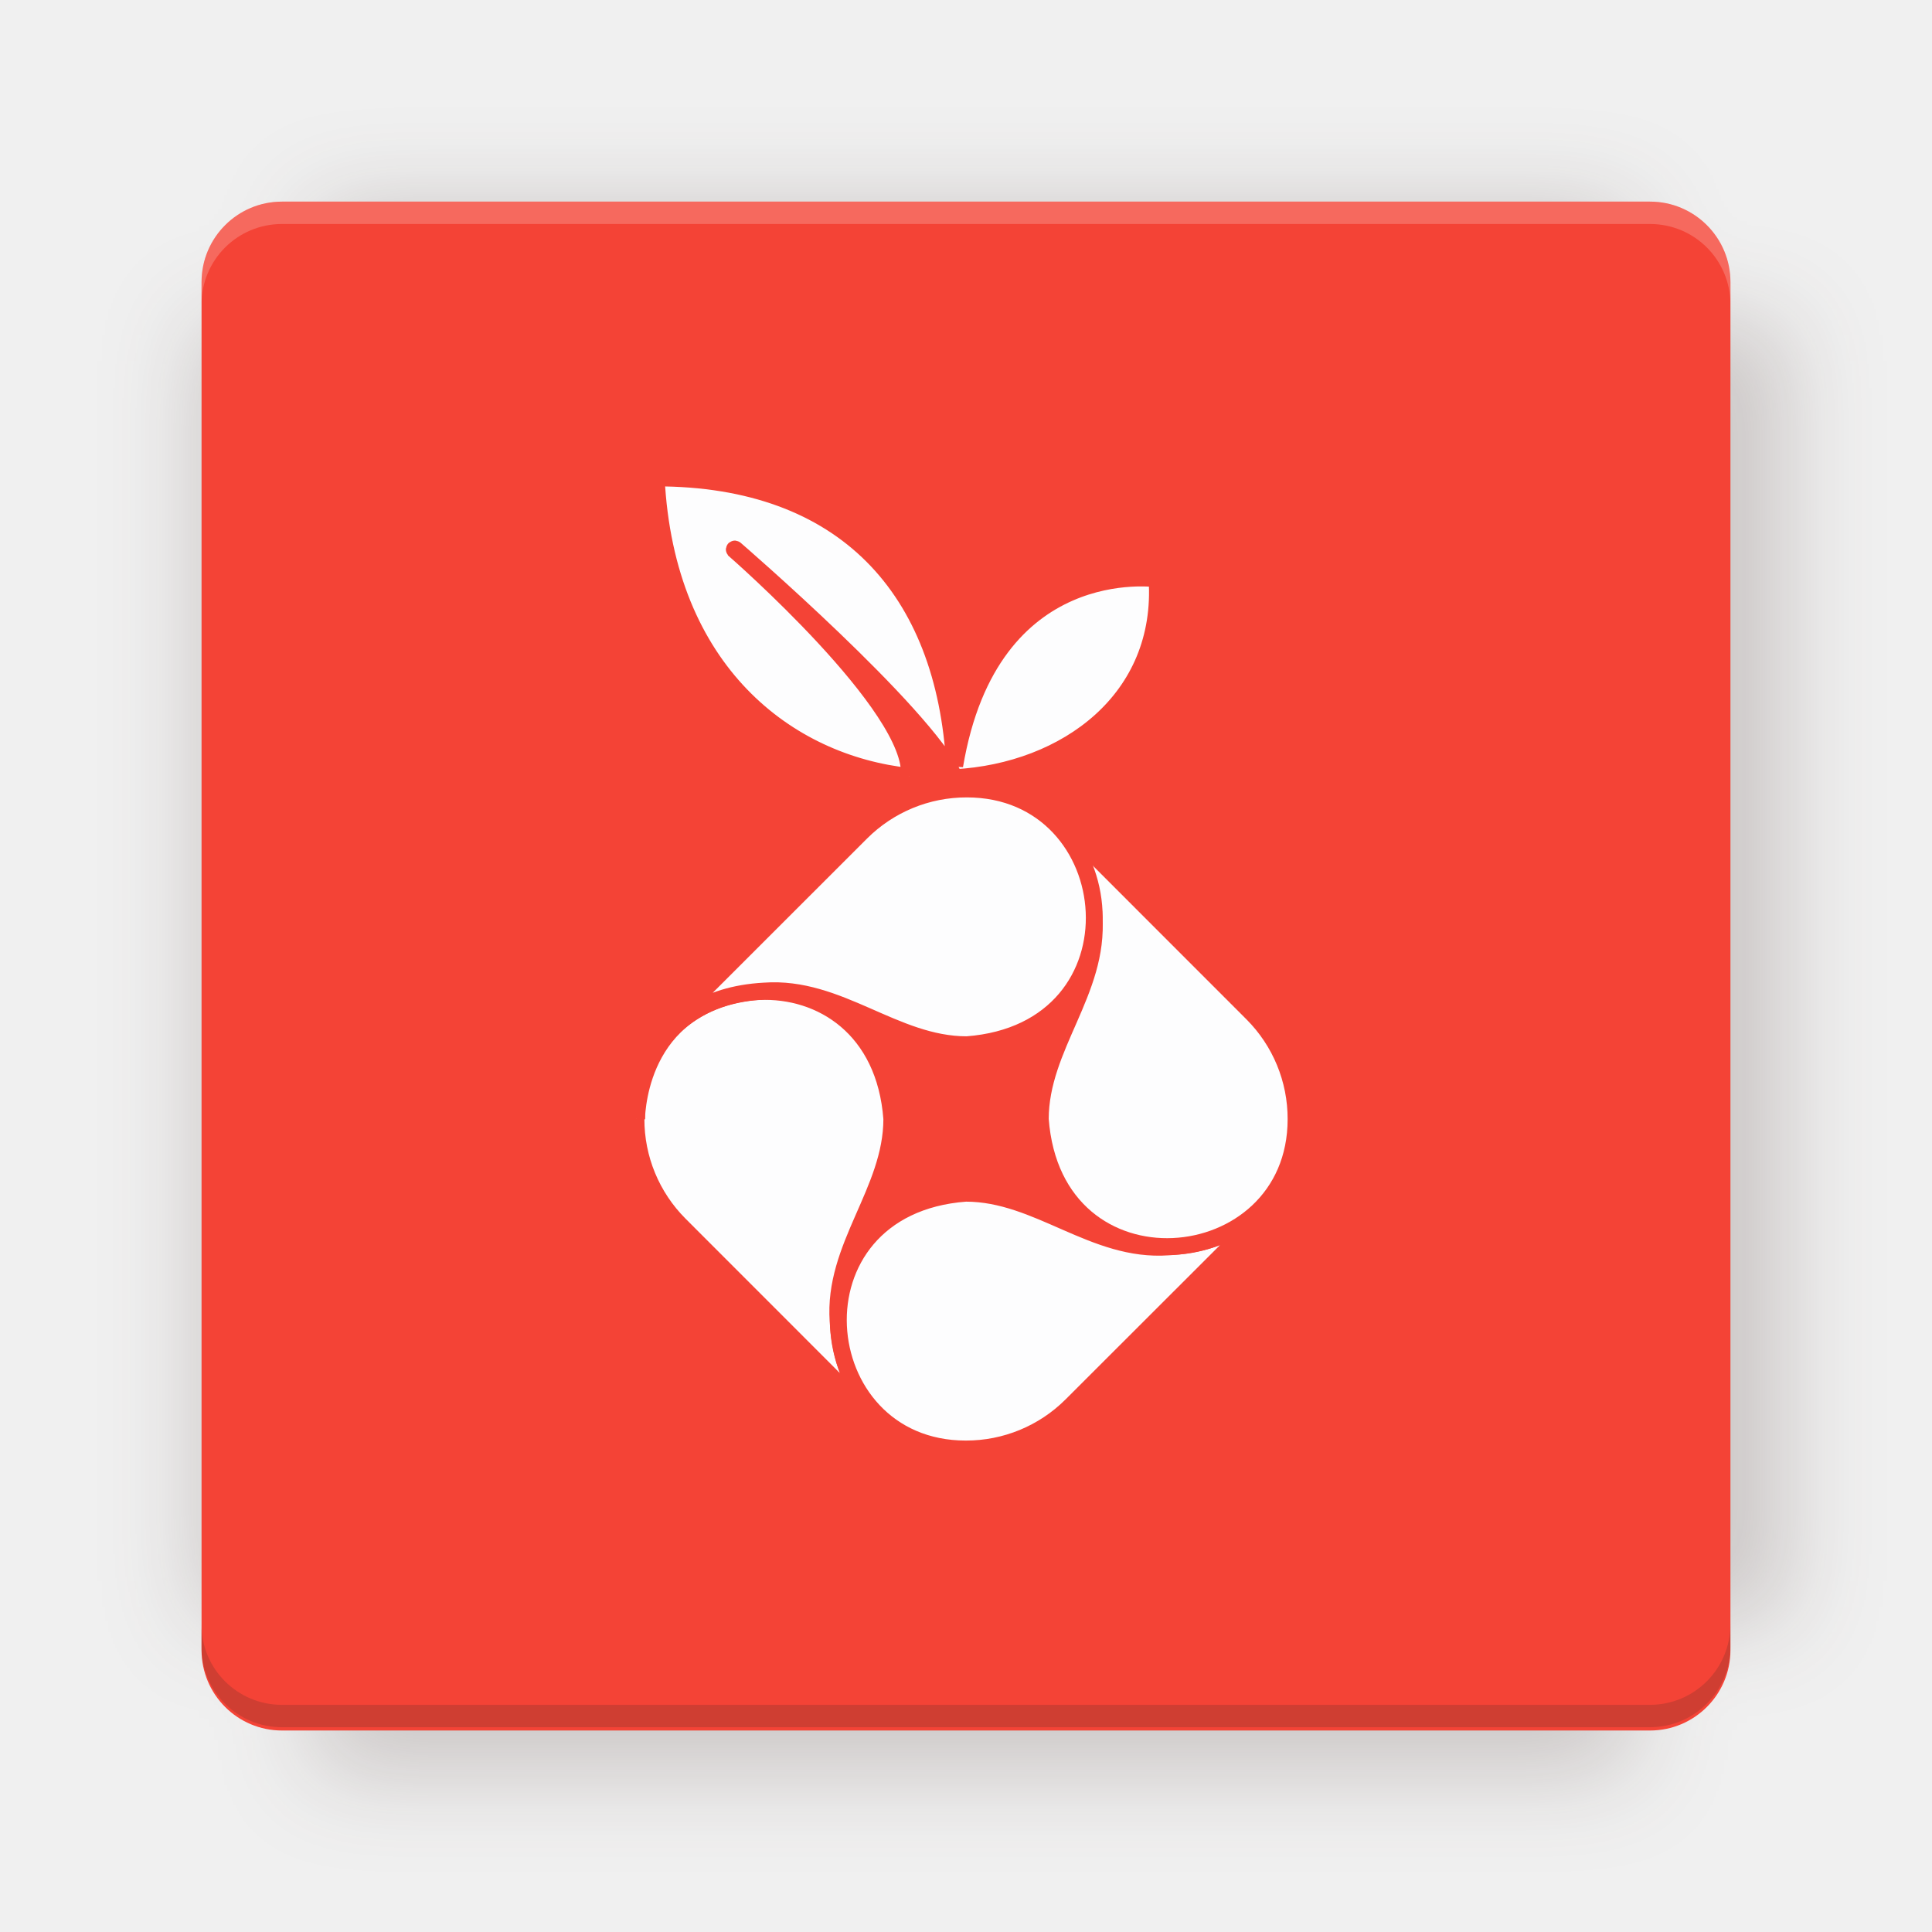
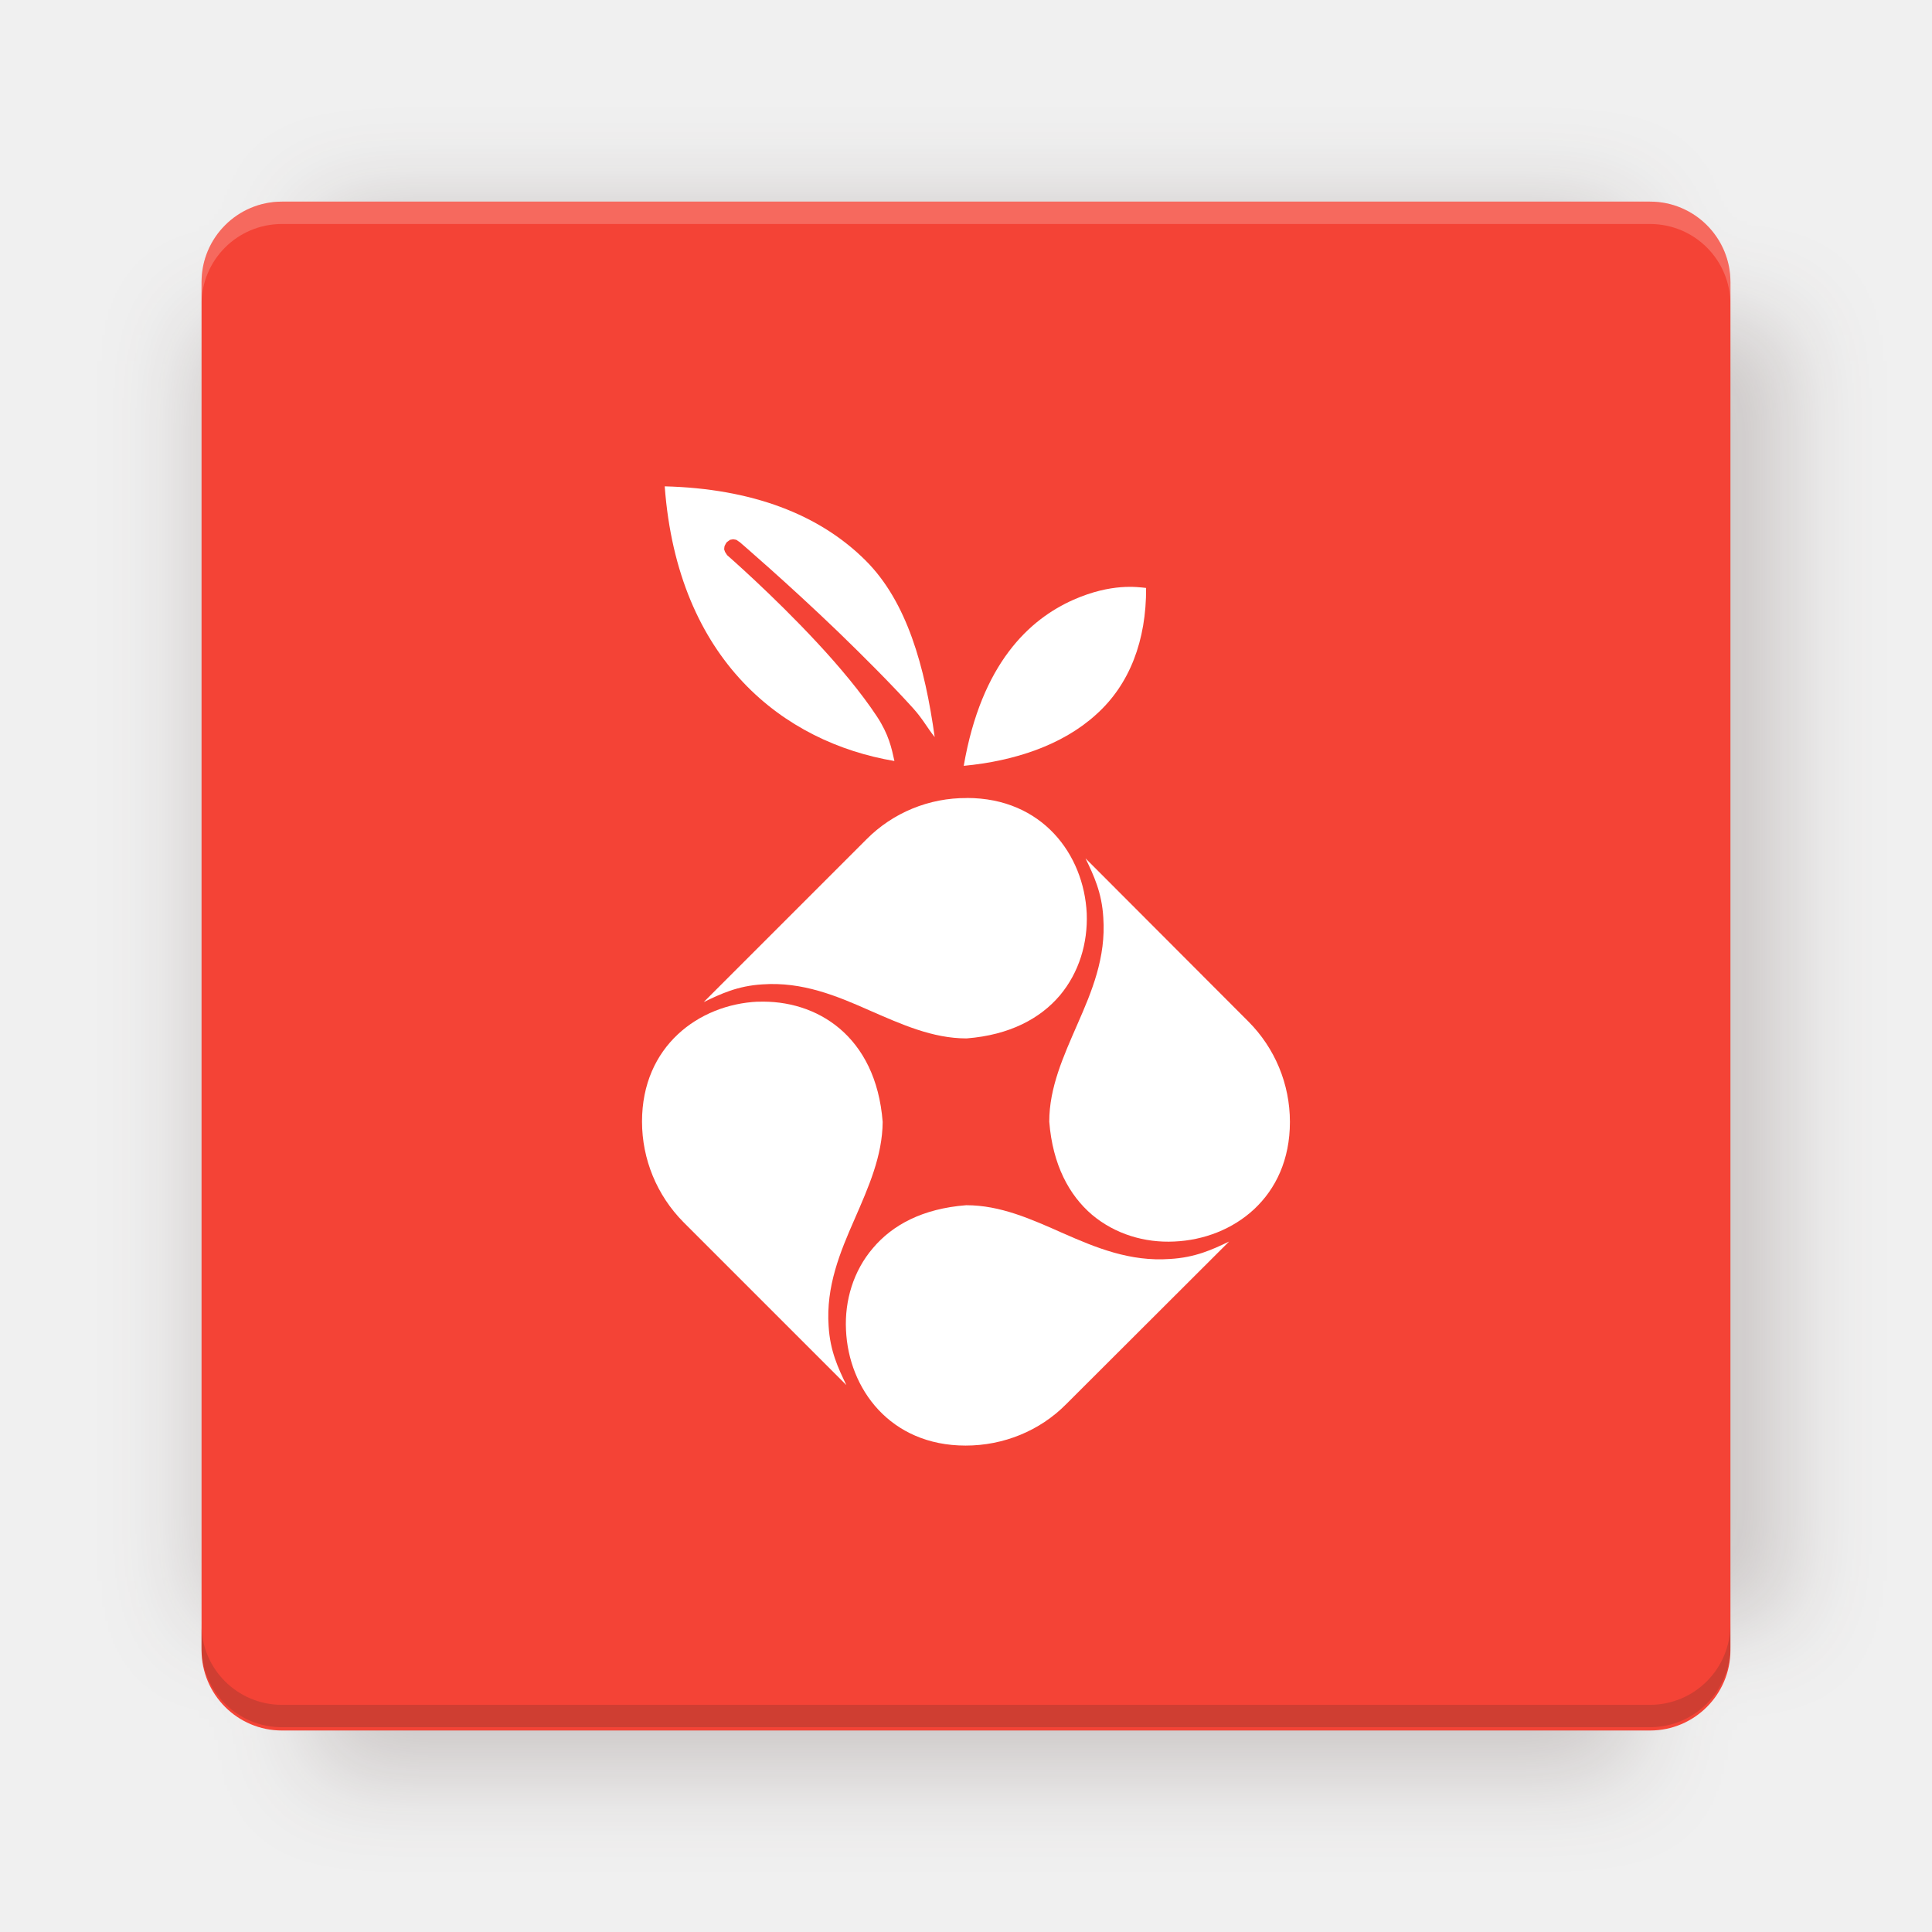
<svg xmlns="http://www.w3.org/2000/svg" version="1.1" viewBox="0 0 28.747 28.747">
  <defs>
    <filter id="filter6206-7" color-interpolation-filters="sRGB">
      <feGaussianBlur stdDeviation="0.658" />
    </filter>
  </defs>
  <g transform="translate(0 -1093.8)">
    <path transform="matrix(1.0781 0 0 1.0641 -.093733 2.7509)" d="m4.418 1028.2v1.605h-1.605v18.192h1.605v2.14h18.192v-2.14h2.14v-18.192h-2.14v-1.605z" fill="#3e2723" filter="url(#filter6206-7)" opacity=".2" />
    <rect x="2.999" y="1096.8" width="22.749" height="22.749" rx="1.197" ry="1.197" fill="#f44336" />
    <g transform="translate(-22.32 1056.5)">
      <path d="m0 0h51.2v51.2h-51.2z" fill="none" stroke-width="1.067" />
      <g transform="matrix(.33601 0 0 .33601 1.5296 73.043)">
        <path d="m0 0h51.2v51.2h-51.2z" fill="none" stroke-width="1.067" />
      </g>
      <g transform="matrix(.37187 0 0 .37187 38.802 63.239)">
        <path d="m0 0h51.2v51.2h-51.2z" fill="none" stroke-width="1.067" />
        <g transform="matrix(2.6891 0 0 2.6891 -82.906 -48.45)">
          <path d="m0 0h51.2v51.2h-51.2z" fill="none" stroke-width="1.067" />
        </g>
      </g>
    </g>
    <path d="m4.196 1096.8c-0.663 0-1.198 0.535-1.198 1.198v0.333c0-0.663 0.535-1.198 1.198-1.198h20.354c0.663 0 1.198 0.534 1.198 1.198v-0.333c0-0.663-0.535-1.198-1.198-1.198z" fill="#fff" opacity=".2" />
    <rect x="128" y="546.52" width="42.667" height="42.667" fill="none" stroke-width="1.067" />
    <rect x="128" y="631.85" width="42.667" height="42.667" fill="none" stroke-width="1.067" />
    <rect x="128" y="674.52" width="42.667" height="42.667" fill="none" stroke-width="1.067" />
    <rect x="128" y="589.19" width="42.667" height="42.667" fill="none" stroke-width="1.067" />
    <rect x="128" y="717.19" width="42.667" height="42.667" fill="none" stroke-width="1.067" />
    <rect x="213.33" y="546.52" width="42.667" height="42.667" fill="none" stroke-width="1.067" />
    <rect x="213.33" y="631.85" width="42.667" height="42.667" fill="none" stroke-width="1.067" />
    <rect x="213.33" y="674.52" width="42.667" height="42.667" fill="none" stroke-width="1.067" />
    <rect x="213.33" y="589.19" width="42.667" height="42.667" fill="none" stroke-width="1.067" />
    <rect x="213.33" y="717.19" width="42.667" height="42.667" fill="none" stroke-width="1.067" />
    <rect x="298.67" y="546.52" width="42.667" height="42.667" fill="none" stroke-width="1.067" />
    <rect x="298.67" y="631.85" width="42.667" height="42.667" fill="none" stroke-width="1.067" />
    <rect x="298.67" y="674.52" width="42.667" height="42.667" fill="none" stroke-width="1.067" />
    <rect x="298.67" y="589.19" width="42.667" height="42.667" fill="none" stroke-width="1.067" />
    <rect x="298.67" y="717.19" width="42.667" height="42.667" fill="none" stroke-width="1.067" />
    <rect x="170.67" y="546.52" width="42.667" height="42.667" fill="none" stroke-width="1.067" />
    <rect x="170.67" y="631.85" width="42.667" height="42.667" fill="none" stroke-width="1.067" />
    <rect x="170.67" y="674.52" width="42.667" height="42.667" fill="none" stroke-width="1.067" />
    <rect x="170.67" y="589.19" width="42.667" height="42.667" fill="none" stroke-width="1.067" />
    <rect x="170.67" y="717.19" width="42.667" height="42.667" fill="none" stroke-width="1.067" />
    <rect x="256" y="546.52" width="42.667" height="42.667" fill="none" stroke-width="1.067" />
    <rect x="256" y="631.85" width="42.667" height="42.667" fill="none" stroke-width="1.067" />
    <rect x="256" y="674.52" width="42.667" height="42.667" fill="none" stroke-width="1.067" />
    <rect x="256" y="589.19" width="42.667" height="42.667" fill="none" stroke-width="1.067" />
    <rect x="256" y="717.19" width="42.667" height="42.667" fill="none" stroke-width="1.067" />
    <rect x="128" y="759.85" width="42.667" height="42.667" fill="none" stroke-width="1.067" />
    <rect x="213.33" y="759.85" width="42.667" height="42.667" fill="none" stroke-width="1.067" />
    <rect x="298.67" y="759.85" width="42.667" height="42.667" fill="none" stroke-width="1.067" />
    <rect x="170.67" y="759.85" width="42.667" height="42.667" fill="none" stroke-width="1.067" />
    <rect x="256" y="759.85" width="42.667" height="42.667" fill="none" stroke-width="1.067" />
    <rect x="341.33" y="589.19" width="42.667" height="42.667" fill="none" stroke-width="1.067" />
    <rect x="341.33" y="631.85" width="42.667" height="42.667" fill="none" stroke-width="1.067" />
    <rect x="341.33" y="717.19" width="42.667" height="42.667" fill="none" stroke-width="1.067" />
    <rect x="341.33" y="546.52" width="42.667" height="42.667" fill="none" stroke-width="1.067" />
    <rect x="341.33" y="674.52" width="42.667" height="42.667" fill="none" stroke-width="1.067" />
    <rect x="341.33" y="759.85" width="42.667" height="42.667" fill="none" stroke-width="1.067" />
    <rect x="160" y="578.52" width="192" height="192" fill="none" stroke-width="1.067" />
    <g transform="matrix(.37344 0 0 .37344 4.7333 1097.4)">
      <path d="m0 0h51.2v51.2h-51.2z" fill="none" stroke-width="1.067" />
    </g>
    <g transform="matrix(.36471 0 0 .36471 5.1356 1097.4)">
      <path d="m0 0h51.2v51.2h-51.2z" fill="none" stroke-width="1.067" />
    </g>
    <g transform="matrix(.41585 0 0 .41585 84.325 1055.9)">
      <g transform="matrix(.062269 0 0 .062269 -28.238 185.29)">
        <g transform="matrix(38.618 0 0 38.618 14724 -13542)">
          <g transform="matrix(.71436 0 0 .71436 -400.52 188.34)">
            <path d="m1293.2-120.67c-181.75 0.276-511.18 0.135-699.05 0.14-2.322 10.413-3.593 21.251-3.593 32.384v114c207.65 0.737 494.72 0.381 706.23 0.373v-114.37c0-11.18-1.252-22.07-3.593-32.523zm-458.69 295.56c-78.385-4e-3 -158.85 0.179-243.95 0.56v138.63c286.34-0.393 421.73-0.138 706.23-0.327v-137.75c-163.2-0.53-311.22-1.111-462.28-1.12z" opacity="0" stroke-width="1.493" />
          </g>
        </g>
      </g>
    </g>
    <path d="m24.549 1119.5c0.663 0 1.198-0.535 1.198-1.198v-0.333c0 0.663-0.535 1.198-1.198 1.198h-20.354c-0.663 0-1.198-0.535-1.198-1.198v0.333c0 0.663 0.535 1.198 1.198 1.198z" fill="#3e2723" opacity=".2" />
  </g>
  <flowRoot fill="#000000" font-family="Roboto" font-size="12.8px" letter-spacing="0px" stroke-width="1.067px" word-spacing="0px" style="line-height:0.01%" xml:space="preserve">
    <flowRegion>
      <rect x="11.375" y="11.984" width="4.789" height="5.388" stroke-width="1.138px" />
    </flowRegion>
    <flowPara font-size="4px" style="line-height:1.25">your</flowPara>
  </flowRoot>
-   <g transform="matrix(1.2539 0 0 1.2539 -3.3358 -3.8427)" fill="#fdfdfe" stroke="#f44336" stroke-width=".2">
-     <path d="m13.45 12.278c-1.439-0.153-2.888-1.241-3.003-3.542 2.233 0 3.427 1.322 3.542 3.416 0.422-2.512 2.401-2.218 2.401-2.218 0.094 1.424-1.075 2.287-2.401 2.359-0.373-0.785-2.604-2.711-2.604-2.711a0.006 0.006 0 0 0-0.01 0.007s2.154 1.876 2.075 2.689" />
-     <path d="m14.124 20.262c-0.139-8e-3 -1.439-0.058-1.518-1.518-0.064-0.887 0.637-1.541 0.637-2.402-0.159-2.148-3.036-1.881-3.036 0a1.769 1.769 0 0 0 0.517 1.254l2.144 2.145a1.769 1.769 0 0 0 1.254 0.517" />
-     <path d="m18.041 16.343c-8e-3 0.139-0.058 1.439-1.518 1.518-0.887 0.064-1.542-0.637-2.402-0.637-2.148 0.159-1.881 3.035 0 3.035a1.769 1.769 0 0 0 1.254-0.517l2.146-2.144a1.769 1.769 0 0 0 0.517-1.254" />
-     <path d="m14.124 12.425c0.139 8e-3 1.439 0.058 1.518 1.518 0.064 0.887-0.637 1.541-0.637 2.402 0.159 2.148 3.035 1.881 3.035 0a1.769 1.769 0 0 0-0.517-1.254l-2.145-2.146a1.769 1.769 0 0 0-1.254-0.517" />
-     <path d="m10.213 16.343c8e-3 -0.139 0.058-1.439 1.518-1.518 0.887-0.064 1.542 0.637 2.402 0.637 2.148-0.161 1.881-3.035 0-3.035a1.769 1.769 0 0 0-1.254 0.517l-2.146 2.145a1.769 1.769 0 0 0-0.517 1.254" />
+   <g transform="matrix(1.0721 0 0 1.0721 -.10033 -.075198)" fill="#fff">
+     <path d="m9.32 6.82c1.207 0.031 2.144 0.387 2.789 1.031 0.574 0.574 0.82 1.469 0.957 2.449-0.109-0.137-0.164-0.25-0.301-0.402-0.312-0.344-0.684-0.715-1.039-1.059-0.711-0.684-1.363-1.242-1.367-1.246-0.004 0-0.043-0.031-0.047-0.031 0 0-0.043-0.008-0.043-0.008s-0.043 0.008-0.043 0.008l-0.043 0.031c-0.004 0-0.031 0.047-0.031 0.051-0.004 0-0.008 0.047-0.008 0.051 0 0 0.012 0.035 0.012 0.035s0.023 0.035 0.023 0.035l0.004 0.008s0.633 0.551 1.25 1.215c0.309 0.332 0.613 0.695 0.832 1.027 0.164 0.25 0.203 0.438 0.242 0.617-1.531-0.258-3.008-1.387-3.188-3.812z" />
+     <path d="m16 8.23c0.004 0.727-0.227 1.34-0.695 1.758-0.469 0.426-1.137 0.645-1.836 0.711 0.246-1.426 0.914-2.035 1.523-2.305 0.531-0.234 0.891-0.176 1.008-0.164z" />
+     <path d="m10.609 13.973c0.41-0.016 0.82 0.102 1.141 0.375 0.316 0.27 0.547 0.691 0.594 1.293-0.004 0.473-0.195 0.902-0.391 1.352-0.199 0.453-0.398 0.93-0.359 1.484 0.02 0.344 0.133 0.582 0.246 0.816l-2.262-2.262c-0.367-0.371-0.574-0.871-0.574-1.395 0-1.047 0.789-1.625 1.605-1.664z" />
+     <path d="m13.504 16.797c0.473 0 0.898 0.191 1.348 0.391 0.453 0.199 0.926 0.395 1.48 0.355 0.348-0.02 0.586-0.129 0.82-0.242l-2.262 2.258c-0.367 0.371-0.871 0.574-1.395 0.574-1.047 0-1.625-0.789-1.66-1.605-0.02-0.406 0.102-0.82 0.375-1.137 0.27-0.32 0.688-0.547 1.293-0.594z" />
+     <path d="m15.16 11.984 2.258 2.262c0.371 0.371 0.578 0.871 0.578 1.395 0 1.051-0.789 1.625-1.605 1.66-0.41 0.02-0.82-0.102-1.141-0.371-0.316-0.27-0.547-0.691-0.594-1.293 0-0.473 0.195-0.902 0.391-1.352 0.199-0.453 0.398-0.926 0.359-1.48-0.02-0.348-0.133-0.586-0.246-0.82z" />
+     <path d="m13.512 11.145c1.047 0 1.625 0.785 1.664 1.602 0.016 0.41-0.105 0.82-0.375 1.141-0.27 0.316-0.691 0.547-1.293 0.594-0.473 0-0.902-0.195-1.352-0.391-0.449-0.199-0.926-0.398-1.48-0.359-0.344 0.02-0.582 0.133-0.816 0.246l2.258-2.258c0.367-0.371 0.871-0.578 1.395-0.574z" />
  </g>
</svg>
